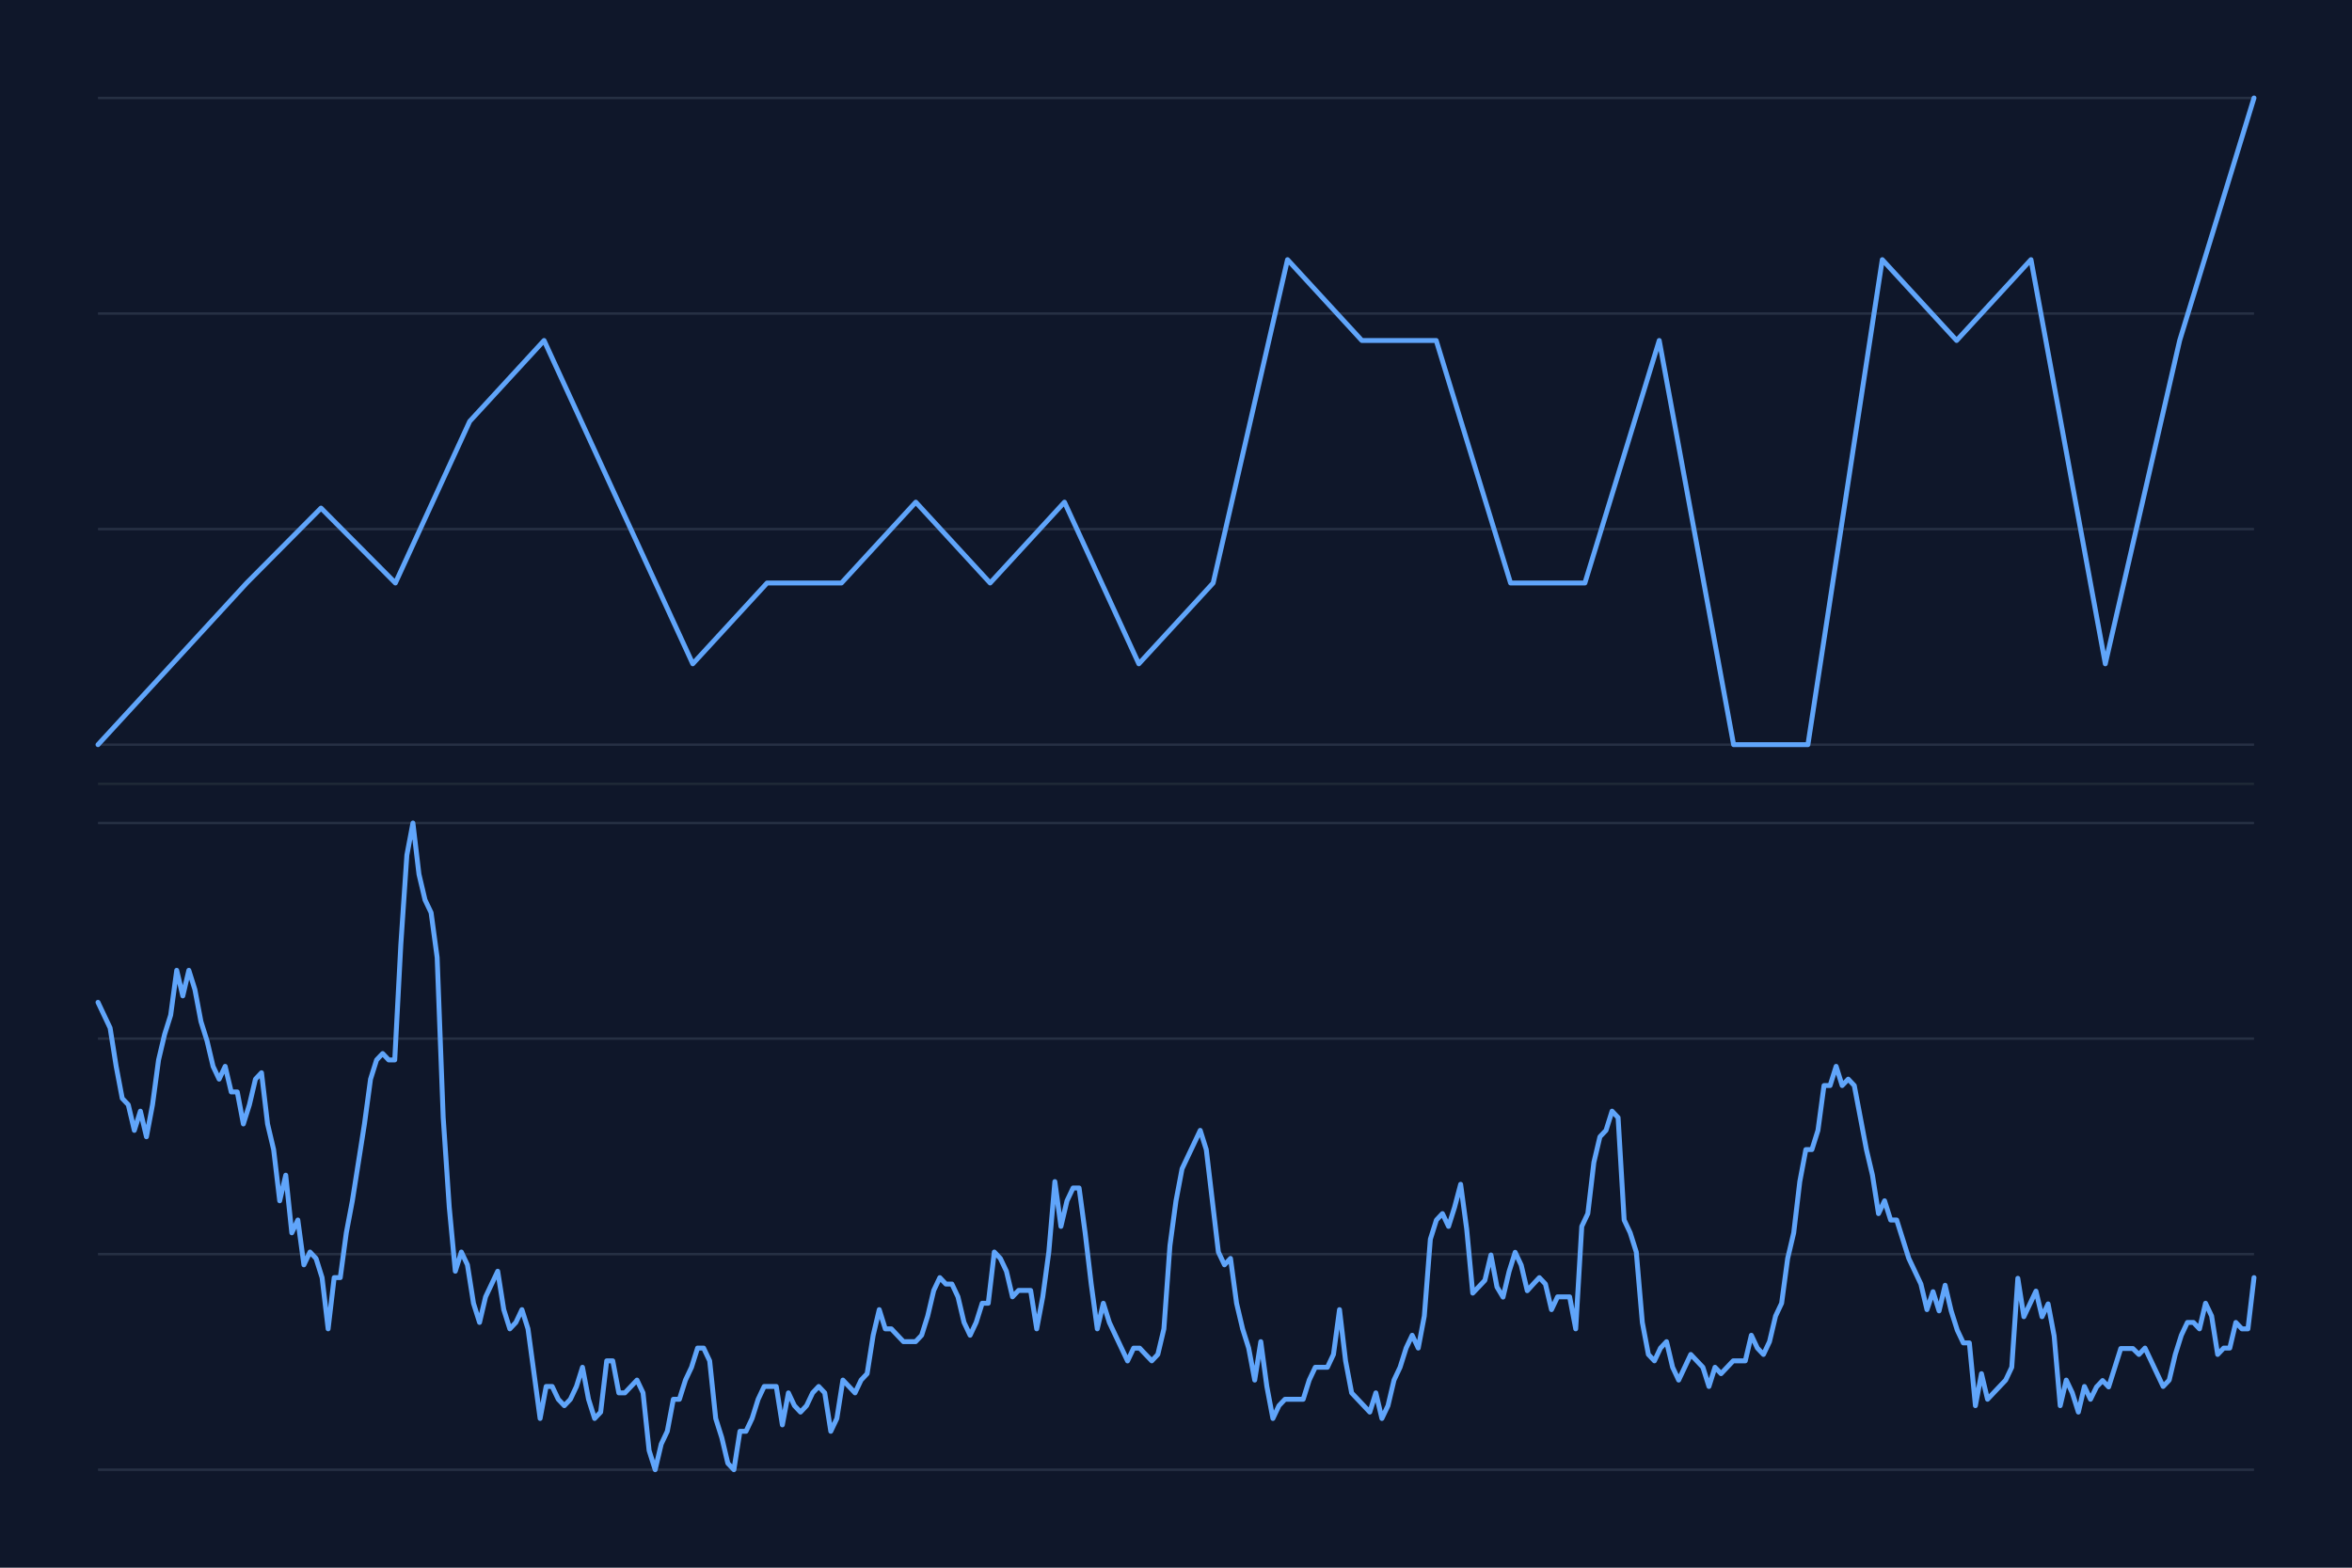
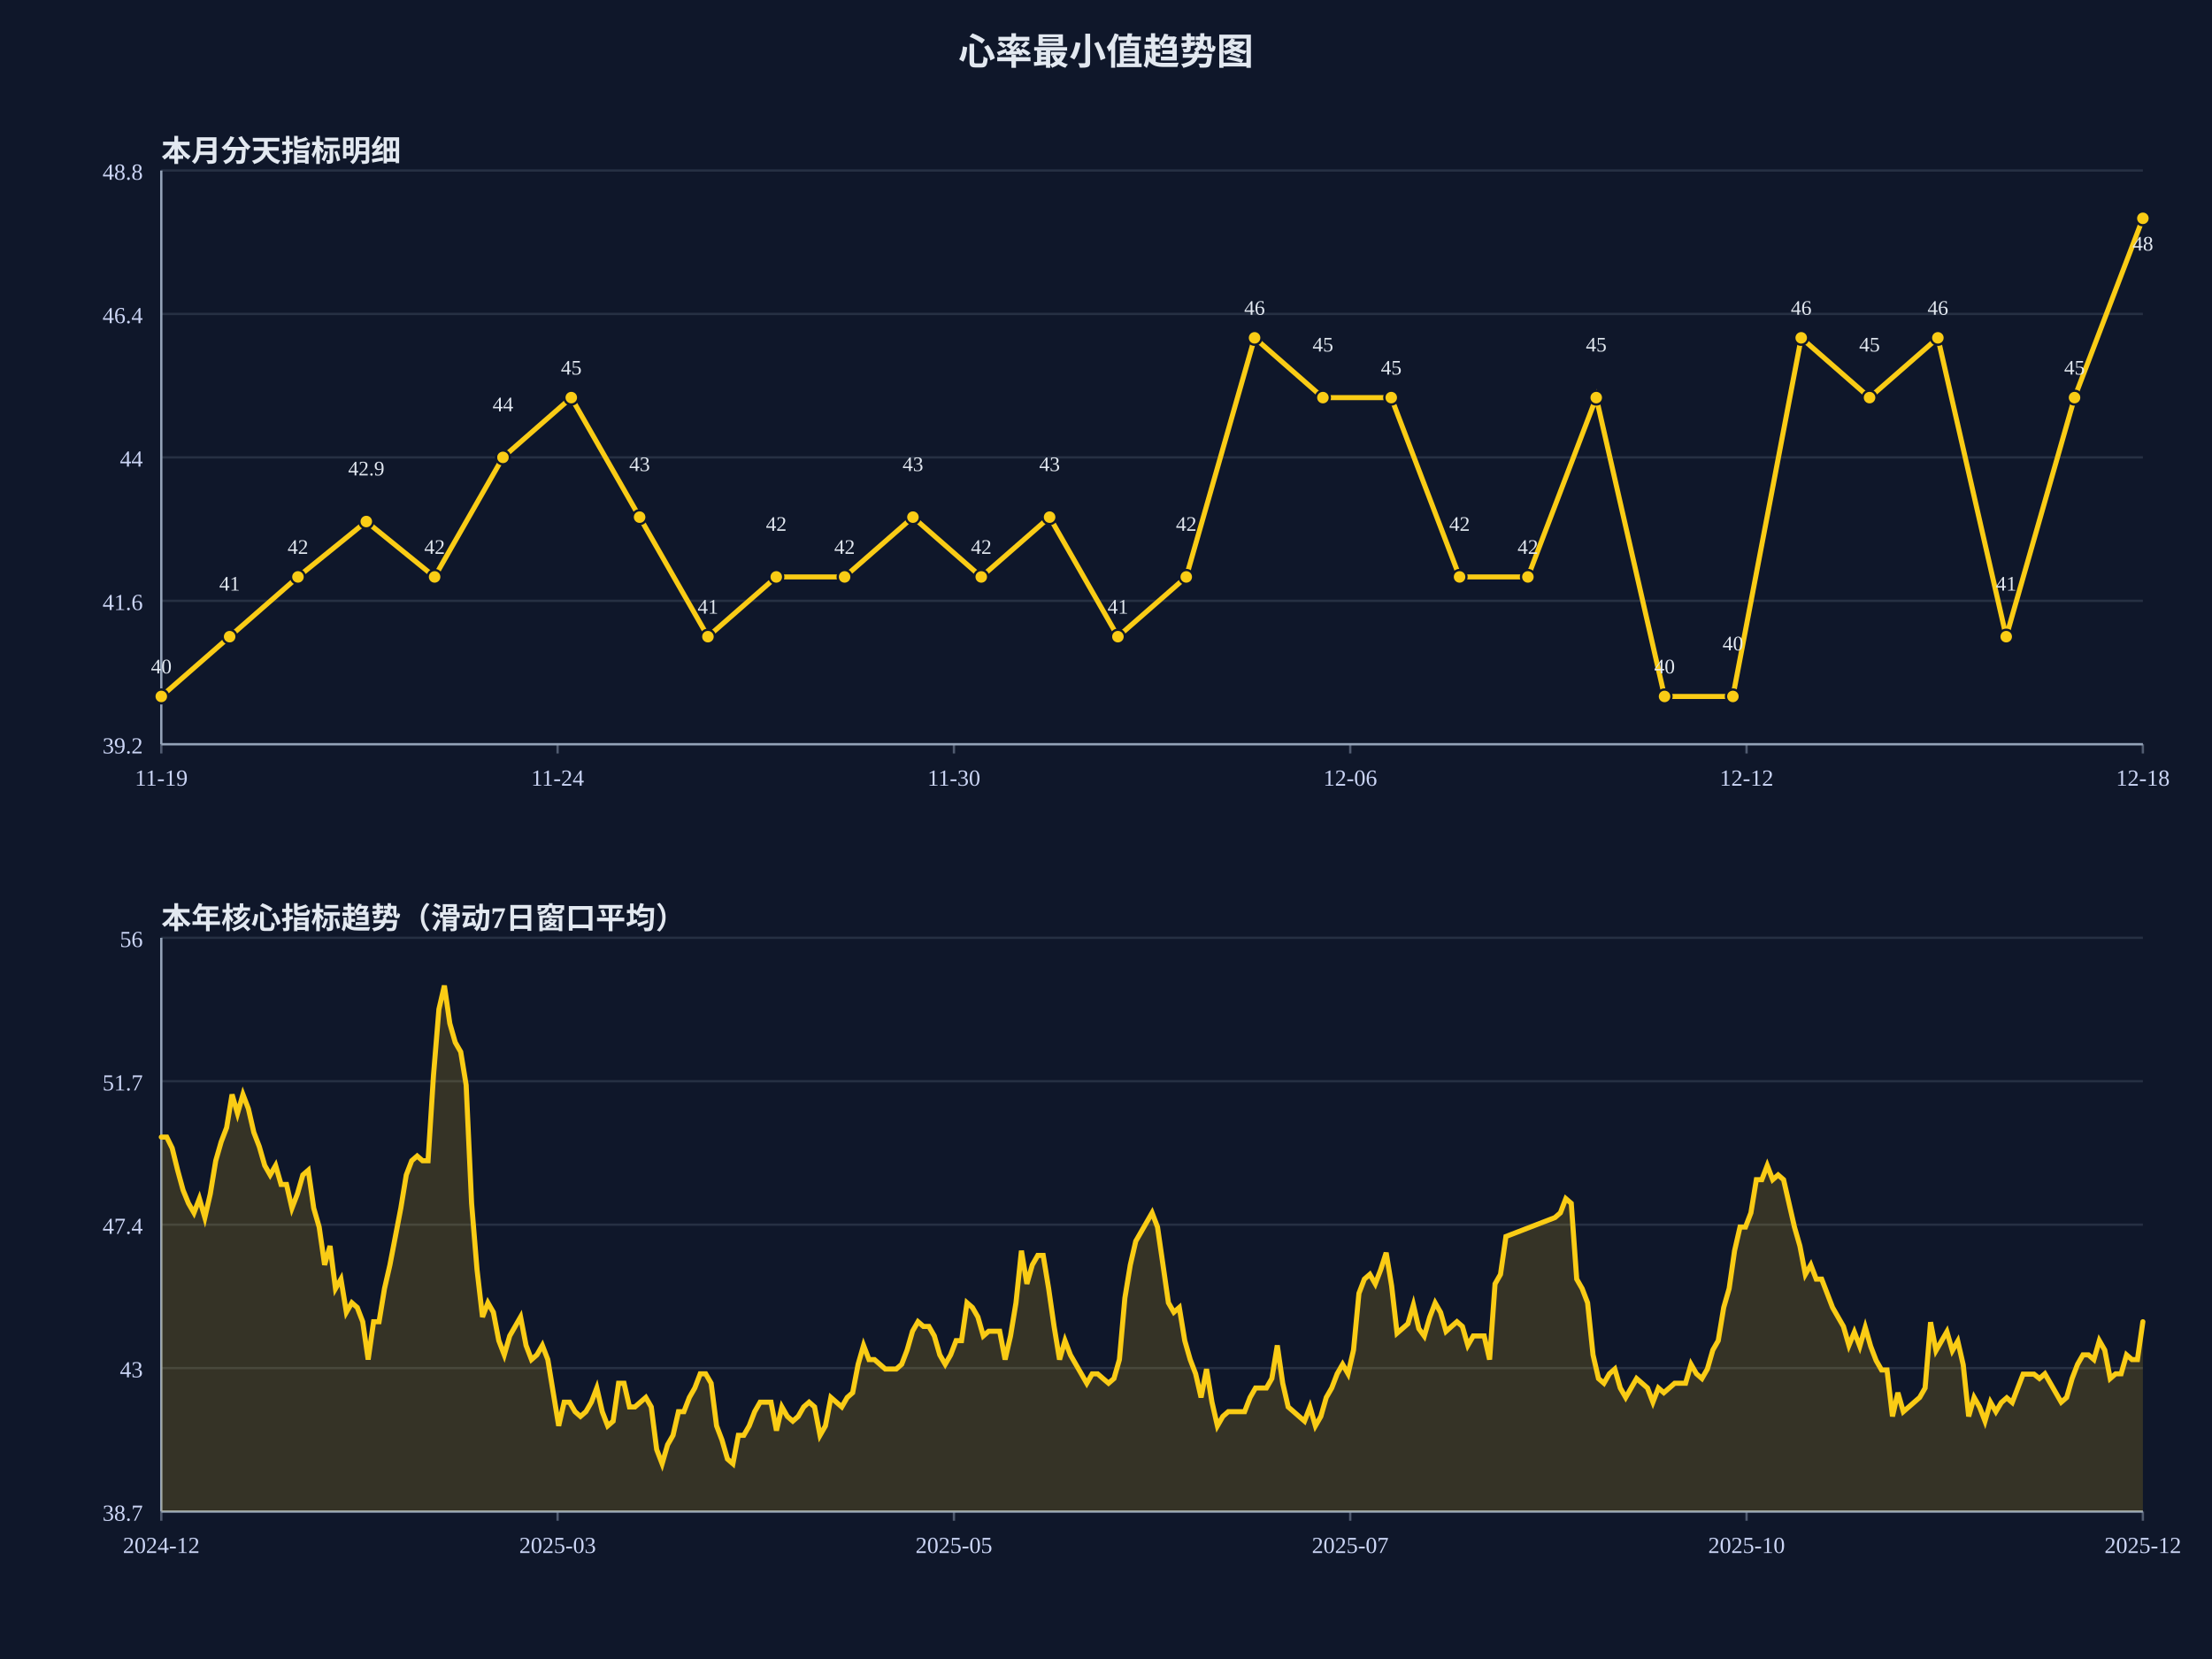
- <svg xmlns="http://www.w3.org/2000/svg" viewBox="0 0 960 640" width="960" height="640">
-   <rect width="960" height="640" fill="#0f172a" />
-   <line x1="40" y1="40.00" x2="920.00" y2="40.00" stroke="#94a3b8" stroke-opacity="0.18" stroke-width="1" />
-   <line x1="40" y1="128.00" x2="920.00" y2="128.00" stroke="#94a3b8" stroke-opacity="0.18" stroke-width="1" />
-   <line x1="40" y1="216.00" x2="920.00" y2="216.00" stroke="#94a3b8" stroke-opacity="0.18" stroke-width="1" />
-   <line x1="40" y1="304.00" x2="920.00" y2="304.00" stroke="#94a3b8" stroke-opacity="0.18" stroke-width="1" />
-   <line x1="40" y1="336.00" x2="920.00" y2="336.00" stroke="#94a3b8" stroke-opacity="0.18" stroke-width="1" />
-   <line x1="40" y1="424.00" x2="920.00" y2="424.00" stroke="#94a3b8" stroke-opacity="0.18" stroke-width="1" />
-   <line x1="40" y1="512.00" x2="920.00" y2="512.00" stroke="#94a3b8" stroke-opacity="0.18" stroke-width="1" />
-   <line x1="40" y1="600.00" x2="920.00" y2="600.00" stroke="#94a3b8" stroke-opacity="0.18" stroke-width="1" />
-   <line x1="40" y1="320.00" x2="920.00" y2="320.00" stroke="#1f2937" stroke-width="1" />
-   <polyline points="40.00,304.00 70.34,271.00 100.69,238.00 131.03,207.42 161.38,238.00 191.72,172.00 222.07,139.00 252.41,205.00 282.76,271.00 313.10,238.00 343.45,238.00 373.79,205.00 404.14,238.00 434.48,205.00 464.83,271.00 495.17,238.00 525.52,106.00 555.86,139.00 586.21,139.00 616.55,238.00 646.90,238.00 677.24,139.00 707.59,304.00 737.93,304.00 768.28,106.00 798.62,139.00 828.97,106.00 859.31,271.00 889.66,139.00 920.00,40.00" fill="none" stroke="#60a5fa" stroke-width="2" stroke-linecap="round" stroke-linejoin="round" />
-   <polyline points="40.00,409.19 42.47,414.42 44.94,419.64 47.42,435.33 49.89,448.40 52.36,451.01 54.83,461.47 57.30,453.62 59.78,464.08 62.25,451.01 64.72,432.71 67.19,422.26 69.66,414.42 72.13,396.12 74.61,406.57 77.08,396.12 79.55,403.96 82.02,417.03 84.49,424.87 86.97,435.33 89.44,440.55 91.91,435.33 94.38,445.78 96.85,445.78 99.33,458.85 101.80,451.01 104.27,440.55 106.74,437.94 109.21,458.85 111.69,469.31 114.16,490.22 116.63,479.76 119.10,503.29 121.57,498.06 124.04,516.36 126.52,511.13 128.99,513.74 131.46,521.58 133.93,542.50 136.40,521.58 138.88,521.58 141.35,503.29 143.82,490.22 146.29,474.53 148.76,458.85 151.24,440.55 153.71,432.71 156.18,430.10 158.65,432.71 161.12,432.71 163.60,385.66 166.07,349.07 168.54,336.00 171.01,356.91 173.48,367.37 175.96,372.59 178.43,390.89 180.90,456.24 183.37,492.83 185.84,518.97 188.31,511.13 190.79,516.36 193.26,532.04 195.73,539.88 198.20,529.43 200.67,524.20 203.15,518.97 205.62,534.65 208.09,542.50 210.56,539.88 213.03,534.65 215.51,542.50 217.98,560.79 220.45,579.09 222.92,566.02 225.39,566.02 227.87,571.25 230.34,573.86 232.81,571.25 235.28,566.02 237.75,558.18 240.22,571.25 242.70,579.09 245.17,576.48 247.64,555.56 250.11,555.56 252.58,568.63 255.06,568.63 257.53,566.02 260.00,563.41 262.47,568.63 264.94,592.16 267.42,600.00 269.89,589.54 272.36,584.32 274.83,571.25 277.30,571.25 279.78,563.41 282.25,558.18 284.72,550.34 287.19,550.34 289.66,555.56 292.13,579.09 294.61,586.93 297.08,597.39 299.55,600.00 302.02,584.32 304.49,584.32 306.97,579.09 309.44,571.25 311.91,566.02 314.38,566.02 316.85,566.02 319.33,581.70 321.80,568.63 324.27,573.86 326.74,576.48 329.21,573.86 331.69,568.63 334.16,566.02 336.63,568.63 339.10,584.32 341.57,579.09 344.04,563.41 346.52,566.02 348.99,568.63 351.46,563.41 353.93,560.79 356.40,545.11 358.88,534.65 361.35,542.50 363.82,542.50 366.29,545.11 368.76,547.72 371.24,547.72 373.71,547.72 376.18,545.11 378.65,537.27 381.12,526.81 383.60,521.58 386.07,524.20 388.54,524.20 391.01,529.43 393.48,539.88 395.96,545.11 398.43,539.88 400.90,532.04 403.37,532.04 405.84,511.13 408.31,513.74 410.79,518.97 413.26,529.43 415.73,526.81 418.20,526.81 420.67,526.81 423.15,542.50 425.62,529.43 428.09,511.13 430.56,482.38 433.03,500.67 435.51,490.22 437.98,484.99 440.45,484.99 442.92,503.29 445.39,524.20 447.87,542.50 450.34,532.04 452.81,539.92 455.28,545.15 457.75,550.37 460.22,555.60 462.70,550.37 465.17,550.37 467.64,552.99 470.11,555.56 472.58,552.95 475.06,542.50 477.53,508.51 480.00,490.22 482.47,477.15 484.94,471.92 487.42,466.69 489.89,461.47 492.36,469.31 494.83,490.22 497.30,511.13 499.78,516.36 502.25,513.74 504.72,532.04 507.19,542.50 509.66,550.34 512.13,563.41 514.61,547.72 517.08,566.02 519.55,579.09 522.02,573.86 524.49,571.25 526.97,571.25 529.44,571.25 531.91,571.25 534.38,563.41 536.85,558.18 539.33,558.18 541.80,558.18 544.27,552.95 546.74,534.65 549.21,555.56 551.69,568.63 554.16,571.25 556.63,573.86 559.10,576.48 561.57,568.63 564.04,579.09 566.52,573.86 568.99,563.41 571.46,558.18 573.93,550.34 576.40,545.11 578.88,550.34 581.35,537.27 583.82,505.90 586.29,498.06 588.76,495.45 591.24,500.67 593.71,492.83 596.18,483.48 598.65,501.77 601.12,527.91 603.60,525.30 606.07,522.69 608.54,512.34 611.01,525.41 613.48,529.54 615.96,519.08 618.43,511.24 620.90,516.47 623.37,526.93 625.84,524.20 628.31,521.58 630.79,524.20 633.26,534.65 635.73,529.43 638.20,529.43 640.67,529.43 643.15,542.50 645.62,500.67 648.09,495.45 650.56,474.53 653.03,464.08 655.51,461.47 657.98,453.62 660.45,456.24 662.92,498.06 665.39,503.29 667.87,511.13 670.34,539.88 672.81,552.95 675.28,555.56 677.75,550.34 680.22,547.72 682.70,558.18 685.17,563.41 687.64,558.18 690.11,552.95 692.58,555.56 695.06,558.18 697.53,566.02 700.00,558.18 702.47,560.79 704.94,558.18 707.42,555.56 709.89,555.56 712.36,555.56 714.83,545.11 717.30,550.34 719.78,552.95 722.25,547.72 724.72,537.27 727.19,532.04 729.66,513.74 732.13,503.29 734.61,482.38 737.08,469.31 739.55,469.31 742.02,461.47 744.49,443.17 746.97,443.17 749.44,435.33 751.91,443.17 754.38,440.55 756.85,443.17 759.33,456.24 761.80,469.31 764.27,479.76 766.74,495.45 769.21,490.22 771.69,498.06 774.16,498.06 776.63,505.90 779.10,513.74 781.57,518.97 784.04,524.20 786.52,534.65 788.99,527.32 791.46,535.16 793.93,524.70 796.40,535.16 798.88,543.00 801.35,548.23 803.82,548.23 806.29,573.86 808.76,560.79 811.24,571.25 813.71,568.63 816.18,566.02 818.65,563.41 821.12,558.18 823.60,521.86 826.07,537.54 828.54,532.31 831.01,527.09 833.48,537.54 835.96,532.31 838.43,545.38 840.90,573.86 843.37,563.41 845.84,568.63 848.31,576.48 850.79,566.02 853.26,571.25 855.73,566.21 858.20,563.60 860.67,566.21 863.15,558.37 865.62,550.53 868.09,550.53 870.56,550.53 873.03,552.95 875.51,550.34 877.98,555.56 880.45,560.79 882.92,566.02 885.39,563.41 887.87,552.95 890.34,545.11 892.81,539.88 895.28,539.88 897.75,542.50 900.22,532.04 902.70,537.27 905.17,552.95 907.64,550.34 910.11,550.34 912.58,539.88 915.06,542.50 917.53,542.50 920.00,521.58" fill="none" stroke="#60a5fa" stroke-width="2" stroke-linecap="round" stroke-linejoin="round" />
+ <svg xmlns="http://www.w3.org/2000/svg" viewBox="0 0 960 720" width="960" height="720">
+   <rect width="960" height="720" fill="#0f172a" />
+   <text x="480" y="28" fill="#e2e8f0" font-size="16" font-weight="700" text-anchor="middle">心率最小值趋势图</text>
+   <text x="70" y="70" fill="#e2e8f0" font-size="13" font-weight="600">本月分天指标明细</text>
+   <line x1="70" y1="323.00" x2="930" y2="323.00" stroke="#94a3b8" stroke-opacity="0.18" stroke-width="1" />
+   <text x="62" y="327.00" fill="#cbd5f5" font-size="10" text-anchor="end">39.2</text>
+   <line x1="70" y1="260.75" x2="930" y2="260.75" stroke="#94a3b8" stroke-opacity="0.18" stroke-width="1" />
+   <text x="62" y="264.75" fill="#cbd5f5" font-size="10" text-anchor="end">41.6</text>
+   <line x1="70" y1="198.50" x2="930" y2="198.50" stroke="#94a3b8" stroke-opacity="0.18" stroke-width="1" />
+   <text x="62" y="202.50" fill="#cbd5f5" font-size="10" text-anchor="end">44</text>
+   <line x1="70" y1="136.25" x2="930" y2="136.25" stroke="#94a3b8" stroke-opacity="0.18" stroke-width="1" />
+   <text x="62" y="140.25" fill="#cbd5f5" font-size="10" text-anchor="end">46.4</text>
+   <line x1="70" y1="74.00" x2="930" y2="74.00" stroke="#94a3b8" stroke-opacity="0.18" stroke-width="1" />
+   <text x="62" y="78.00" fill="#cbd5f5" font-size="10" text-anchor="end">48.8</text>
+   <line x1="70.00" y1="323" x2="70.00" y2="327" stroke="#94a3b8" stroke-opacity="0.5" stroke-width="1" />
+   <text x="70.00" y="341" fill="#cbd5f5" font-size="10" text-anchor="middle">11-19</text>
+   <line x1="242.00" y1="323" x2="242.00" y2="327" stroke="#94a3b8" stroke-opacity="0.5" stroke-width="1" />
+   <text x="242.00" y="341" fill="#cbd5f5" font-size="10" text-anchor="middle">11-24</text>
+   <line x1="414.00" y1="323" x2="414.00" y2="327" stroke="#94a3b8" stroke-opacity="0.5" stroke-width="1" />
+   <text x="414.00" y="341" fill="#cbd5f5" font-size="10" text-anchor="middle">11-30</text>
+   <line x1="586.00" y1="323" x2="586.00" y2="327" stroke="#94a3b8" stroke-opacity="0.5" stroke-width="1" />
+   <text x="586.00" y="341" fill="#cbd5f5" font-size="10" text-anchor="middle">12-06</text>
+   <line x1="758.00" y1="323" x2="758.00" y2="327" stroke="#94a3b8" stroke-opacity="0.5" stroke-width="1" />
+   <text x="758.00" y="341" fill="#cbd5f5" font-size="10" text-anchor="middle">12-12</text>
+   <line x1="930.00" y1="323" x2="930.00" y2="327" stroke="#94a3b8" stroke-opacity="0.5" stroke-width="1" />
+   <text x="930.00" y="341" fill="#cbd5f5" font-size="10" text-anchor="middle">12-18</text>
+   <line x1="70" y1="74" x2="70" y2="323" stroke="#94a3b8" stroke-width="1" />
+   <line x1="70" y1="323" x2="930" y2="323" stroke="#94a3b8" stroke-width="1" />
+   <path d="M70.00,302.25 L99.66,276.31 L129.31,250.38 L158.97,226.34 L188.62,250.38 L218.28,198.50 L247.93,172.56 L277.59,224.44 L307.24,276.31 L336.90,250.38 L366.55,250.38 L396.21,224.44 L425.86,250.38 L455.52,224.44 L485.17,276.31 L514.83,250.38 L544.48,146.62 L574.14,172.56 L603.79,172.56 L633.45,250.38 L663.10,250.38 L692.76,172.56 L722.41,302.25 L752.07,302.25 L781.72,146.62 L811.38,172.56 L841.03,146.62 L870.69,276.31 L900.34,172.56 L930.00,94.75" fill="none" stroke="#facc15" stroke-width="2.2" stroke-linecap="round" />
+   <circle cx="70.00" cy="302.25" r="3" fill="#facc15" stroke="#0f172a" stroke-width="1" />
+   <text x="70.00" y="292.25" fill="#e2e8f0" font-size="9" text-anchor="middle">40</text>
+   <circle cx="99.66" cy="276.31" r="3" fill="#facc15" stroke="#0f172a" stroke-width="1" />
+   <text x="99.66" y="256.31" fill="#e2e8f0" font-size="9" text-anchor="middle">41</text>
+   <circle cx="129.31" cy="250.38" r="3" fill="#facc15" stroke="#0f172a" stroke-width="1" />
+   <text x="129.31" y="240.38" fill="#e2e8f0" font-size="9" text-anchor="middle">42</text>
+   <circle cx="158.97" cy="226.34" r="3" fill="#facc15" stroke="#0f172a" stroke-width="1" />
+   <text x="158.97" y="206.34" fill="#e2e8f0" font-size="9" text-anchor="middle">42.9</text>
+   <circle cx="188.62" cy="250.38" r="3" fill="#facc15" stroke="#0f172a" stroke-width="1" />
+   <text x="188.62" y="240.38" fill="#e2e8f0" font-size="9" text-anchor="middle">42</text>
+   <circle cx="218.28" cy="198.50" r="3" fill="#facc15" stroke="#0f172a" stroke-width="1" />
+   <text x="218.28" y="178.50" fill="#e2e8f0" font-size="9" text-anchor="middle">44</text>
+   <circle cx="247.93" cy="172.56" r="3" fill="#facc15" stroke="#0f172a" stroke-width="1" />
+   <text x="247.93" y="162.56" fill="#e2e8f0" font-size="9" text-anchor="middle">45</text>
+   <circle cx="277.59" cy="224.44" r="3" fill="#facc15" stroke="#0f172a" stroke-width="1" />
+   <text x="277.59" y="204.44" fill="#e2e8f0" font-size="9" text-anchor="middle">43</text>
+   <circle cx="307.24" cy="276.31" r="3" fill="#facc15" stroke="#0f172a" stroke-width="1" />
+   <text x="307.24" y="266.31" fill="#e2e8f0" font-size="9" text-anchor="middle">41</text>
+   <circle cx="336.90" cy="250.38" r="3" fill="#facc15" stroke="#0f172a" stroke-width="1" />
+   <text x="336.90" y="230.38" fill="#e2e8f0" font-size="9" text-anchor="middle">42</text>
+   <circle cx="366.55" cy="250.38" r="3" fill="#facc15" stroke="#0f172a" stroke-width="1" />
+   <text x="366.55" y="240.38" fill="#e2e8f0" font-size="9" text-anchor="middle">42</text>
+   <circle cx="396.21" cy="224.44" r="3" fill="#facc15" stroke="#0f172a" stroke-width="1" />
+   <text x="396.21" y="204.44" fill="#e2e8f0" font-size="9" text-anchor="middle">43</text>
+   <circle cx="425.86" cy="250.38" r="3" fill="#facc15" stroke="#0f172a" stroke-width="1" />
+   <text x="425.86" y="240.38" fill="#e2e8f0" font-size="9" text-anchor="middle">42</text>
+   <circle cx="455.52" cy="224.44" r="3" fill="#facc15" stroke="#0f172a" stroke-width="1" />
+   <text x="455.52" y="204.44" fill="#e2e8f0" font-size="9" text-anchor="middle">43</text>
+   <circle cx="485.17" cy="276.31" r="3" fill="#facc15" stroke="#0f172a" stroke-width="1" />
+   <text x="485.17" y="266.31" fill="#e2e8f0" font-size="9" text-anchor="middle">41</text>
+   <circle cx="514.83" cy="250.38" r="3" fill="#facc15" stroke="#0f172a" stroke-width="1" />
+   <text x="514.83" y="230.38" fill="#e2e8f0" font-size="9" text-anchor="middle">42</text>
+   <circle cx="544.48" cy="146.62" r="3" fill="#facc15" stroke="#0f172a" stroke-width="1" />
+   <text x="544.48" y="136.62" fill="#e2e8f0" font-size="9" text-anchor="middle">46</text>
+   <circle cx="574.14" cy="172.56" r="3" fill="#facc15" stroke="#0f172a" stroke-width="1" />
+   <text x="574.14" y="152.56" fill="#e2e8f0" font-size="9" text-anchor="middle">45</text>
+   <circle cx="603.79" cy="172.56" r="3" fill="#facc15" stroke="#0f172a" stroke-width="1" />
+   <text x="603.79" y="162.56" fill="#e2e8f0" font-size="9" text-anchor="middle">45</text>
+   <circle cx="633.45" cy="250.38" r="3" fill="#facc15" stroke="#0f172a" stroke-width="1" />
+   <text x="633.45" y="230.38" fill="#e2e8f0" font-size="9" text-anchor="middle">42</text>
+   <circle cx="663.10" cy="250.38" r="3" fill="#facc15" stroke="#0f172a" stroke-width="1" />
+   <text x="663.10" y="240.38" fill="#e2e8f0" font-size="9" text-anchor="middle">42</text>
+   <circle cx="692.76" cy="172.56" r="3" fill="#facc15" stroke="#0f172a" stroke-width="1" />
+   <text x="692.76" y="152.56" fill="#e2e8f0" font-size="9" text-anchor="middle">45</text>
+   <circle cx="722.41" cy="302.25" r="3" fill="#facc15" stroke="#0f172a" stroke-width="1" />
+   <text x="722.41" y="292.25" fill="#e2e8f0" font-size="9" text-anchor="middle">40</text>
+   <circle cx="752.07" cy="302.25" r="3" fill="#facc15" stroke="#0f172a" stroke-width="1" />
+   <text x="752.07" y="282.25" fill="#e2e8f0" font-size="9" text-anchor="middle">40</text>
+   <circle cx="781.72" cy="146.62" r="3" fill="#facc15" stroke="#0f172a" stroke-width="1" />
+   <text x="781.72" y="136.62" fill="#e2e8f0" font-size="9" text-anchor="middle">46</text>
+   <circle cx="811.38" cy="172.56" r="3" fill="#facc15" stroke="#0f172a" stroke-width="1" />
+   <text x="811.38" y="152.56" fill="#e2e8f0" font-size="9" text-anchor="middle">45</text>
+   <circle cx="841.03" cy="146.62" r="3" fill="#facc15" stroke="#0f172a" stroke-width="1" />
+   <text x="841.03" y="136.62" fill="#e2e8f0" font-size="9" text-anchor="middle">46</text>
+   <circle cx="870.69" cy="276.31" r="3" fill="#facc15" stroke="#0f172a" stroke-width="1" />
+   <text x="870.69" y="256.31" fill="#e2e8f0" font-size="9" text-anchor="middle">41</text>
+   <circle cx="900.34" cy="172.56" r="3" fill="#facc15" stroke="#0f172a" stroke-width="1" />
+   <text x="900.34" y="162.56" fill="#e2e8f0" font-size="9" text-anchor="middle">45</text>
+   <circle cx="930.00" cy="94.75" r="3" fill="#facc15" stroke="#0f172a" stroke-width="1" />
+   <text x="930.00" y="108.75" fill="#e2e8f0" font-size="9" text-anchor="middle">48</text>
+   <text x="70" y="403" fill="#e2e8f0" font-size="13" font-weight="600">本年核心指标趋势（滑动7日窗口平均）</text>
+   <line x1="70" y1="656.00" x2="930" y2="656.00" stroke="#94a3b8" stroke-opacity="0.18" stroke-width="1" />
+   <text x="62" y="660.00" fill="#cbd5f5" font-size="10" text-anchor="end">38.7</text>
+   <line x1="70" y1="593.75" x2="930" y2="593.75" stroke="#94a3b8" stroke-opacity="0.18" stroke-width="1" />
+   <text x="62" y="597.75" fill="#cbd5f5" font-size="10" text-anchor="end">43</text>
+   <line x1="70" y1="531.50" x2="930" y2="531.50" stroke="#94a3b8" stroke-opacity="0.18" stroke-width="1" />
+   <text x="62" y="535.50" fill="#cbd5f5" font-size="10" text-anchor="end">47.4</text>
+   <line x1="70" y1="469.25" x2="930" y2="469.25" stroke="#94a3b8" stroke-opacity="0.18" stroke-width="1" />
+   <text x="62" y="473.25" fill="#cbd5f5" font-size="10" text-anchor="end">51.7</text>
+   <line x1="70" y1="407.00" x2="930" y2="407.00" stroke="#94a3b8" stroke-opacity="0.18" stroke-width="1" />
+   <text x="62" y="411.00" fill="#cbd5f5" font-size="10" text-anchor="end">56</text>
+   <line x1="70.00" y1="656" x2="70.00" y2="660" stroke="#94a3b8" stroke-opacity="0.5" stroke-width="1" />
+   <text x="70.00" y="674" fill="#cbd5f5" font-size="10" text-anchor="middle">2024-12</text>
+   <line x1="242.00" y1="656" x2="242.00" y2="660" stroke="#94a3b8" stroke-opacity="0.5" stroke-width="1" />
+   <text x="242.00" y="674" fill="#cbd5f5" font-size="10" text-anchor="middle">2025-03</text>
+   <line x1="414.00" y1="656" x2="414.00" y2="660" stroke="#94a3b8" stroke-opacity="0.5" stroke-width="1" />
+   <text x="414.00" y="674" fill="#cbd5f5" font-size="10" text-anchor="middle">2025-05</text>
+   <line x1="586.00" y1="656" x2="586.00" y2="660" stroke="#94a3b8" stroke-opacity="0.5" stroke-width="1" />
+   <text x="586.00" y="674" fill="#cbd5f5" font-size="10" text-anchor="middle">2025-07</text>
+   <line x1="758.00" y1="656" x2="758.00" y2="660" stroke="#94a3b8" stroke-opacity="0.5" stroke-width="1" />
+   <text x="758.00" y="674" fill="#cbd5f5" font-size="10" text-anchor="middle">2025-10</text>
+   <line x1="930.00" y1="656" x2="930.00" y2="660" stroke="#94a3b8" stroke-opacity="0.5" stroke-width="1" />
+   <text x="930.00" y="674" fill="#cbd5f5" font-size="10" text-anchor="middle">2025-12</text>
+   <line x1="70" y1="407" x2="70" y2="656" stroke="#94a3b8" stroke-width="1" />
+   <line x1="70" y1="656" x2="930" y2="656" stroke="#94a3b8" stroke-width="1" />
+   <path d="M70.00,656.00 L70.00,493.49 L72.36,493.49 L74.73,498.29 L77.09,507.87 L79.45,516.50 L81.81,522.25 L84.18,526.36 L86.54,520.20 L88.90,528.42 L91.26,518.15 L93.63,503.76 L95.99,495.55 L98.35,489.38 L100.71,475.00 L103.08,483.22 L105.44,475.00 L107.80,481.17 L110.16,491.44 L112.53,497.60 L114.89,505.82 L117.25,509.93 L119.62,505.82 L121.98,514.04 L124.34,514.04 L126.70,524.31 L129.07,518.15 L131.43,509.93 L133.79,507.87 L136.15,524.31 L138.52,532.53 L140.88,548.96 L143.24,540.75 L145.60,559.24 L147.97,555.13 L150.33,569.51 L152.69,565.40 L155.05,567.45 L157.42,573.62 L159.78,590.05 L162.14,573.62 L164.51,573.62 L166.87,559.24 L169.23,548.96 L171.59,536.64 L173.96,524.31 L176.32,509.93 L178.68,503.76 L181.04,501.71 L183.41,503.76 L185.77,503.76 L188.13,466.78 L190.49,438.02 L192.86,427.75 L195.22,444.19 L197.58,452.40 L199.95,456.51 L202.31,470.89 L204.67,522.25 L207.03,551.02 L209.40,571.56 L211.76,565.40 L214.12,569.51 L216.48,581.83 L218.85,588.00 L221.21,579.78 L223.57,575.67 L225.93,571.56 L228.30,583.89 L230.66,590.05 L233.02,588.00 L235.38,583.89 L237.75,590.05 L240.11,604.43 L242.47,618.81 L244.84,608.54 L247.20,608.54 L249.56,612.65 L251.92,614.71 L254.29,612.65 L256.65,608.54 L259.01,602.38 L261.37,612.65 L263.74,618.81 L266.10,616.76 L268.46,600.32 L270.82,600.32 L273.19,610.60 L275.55,610.60 L277.91,608.54 L280.27,606.49 L282.64,610.60 L285.00,629.09 L287.36,635.25 L289.73,627.03 L292.09,622.92 L294.45,612.65 L296.81,612.65 L299.18,606.49 L301.54,602.38 L303.90,596.22 L306.26,596.22 L308.63,600.32 L310.99,618.81 L313.35,624.98 L315.71,633.20 L318.08,635.25 L320.44,622.92 L322.80,622.92 L325.16,618.81 L327.53,612.65 L329.89,608.54 L332.25,608.54 L334.62,608.54 L336.98,620.87 L339.34,610.60 L341.70,614.71 L344.07,616.76 L346.43,614.71 L348.79,610.60 L351.15,608.54 L353.52,610.60 L355.88,622.92 L358.24,618.81 L360.60,606.49 L362.97,608.54 L365.33,610.60 L367.69,606.49 L370.05,604.43 L372.42,592.11 L374.78,583.89 L377.14,590.05 L379.51,590.05 L381.87,592.11 L384.23,594.16 L386.59,594.16 L388.96,594.16 L391.32,592.11 L393.68,585.94 L396.04,577.73 L398.41,573.62 L400.77,575.67 L403.13,575.67 L405.49,579.78 L407.86,588.00 L410.22,592.11 L412.58,588.00 L414.95,581.83 L417.31,581.83 L419.67,565.40 L422.03,567.45 L424.40,571.56 L426.76,579.78 L429.12,577.73 L431.48,577.73 L433.85,577.73 L436.21,590.05 L438.57,579.78 L440.93,565.40 L443.30,542.80 L445.66,557.18 L448.02,548.96 L450.38,544.85 L452.75,544.85 L455.11,559.24 L457.47,575.67 L459.84,590.05 L462.20,581.83 L464.56,588.03 L466.92,592.13 L469.29,596.24 L471.65,600.35 L474.01,596.24 L476.37,596.24 L478.74,598.30 L481.10,600.32 L483.46,598.27 L485.82,590.05 L488.19,563.34 L490.55,548.96 L492.91,538.69 L495.27,534.58 L497.64,530.47 L500.00,526.36 L502.36,532.53 L504.73,548.96 L507.09,565.40 L509.45,569.51 L511.81,567.45 L514.18,581.83 L516.54,590.05 L518.90,596.22 L521.26,606.49 L523.63,594.16 L525.99,608.54 L528.35,618.81 L530.71,614.71 L533.08,612.65 L535.44,612.65 L537.80,612.65 L540.16,612.65 L542.53,606.49 L544.89,602.38 L547.25,602.38 L549.62,602.38 L551.98,598.27 L554.34,583.89 L556.70,600.32 L559.07,610.60 L561.43,612.65 L563.79,614.71 L566.15,616.76 L568.52,610.60 L570.88,618.81 L573.24,614.71 L575.60,606.49 L577.97,602.38 L580.33,596.22 L582.69,592.11 L585.05,596.22 L587.42,585.94 L589.78,561.29 L592.14,555.13 L594.51,553.07 L596.87,557.18 L599.23,551.02 L601.59,543.67 L603.96,558.05 L606.32,578.59 L608.68,576.54 L611.04,574.48 L613.41,566.35 L615.77,576.63 L618.13,579.87 L620.49,571.65 L622.86,565.49 L625.22,569.60 L627.58,577.81 L629.95,575.67 L632.31,573.62 L634.67,575.67 L637.03,583.89 L639.40,579.78 L641.76,579.78 L644.12,579.78 L646.48,590.05 L648.85,557.18 L651.21,553.07 L653.57,536.64 L674.84,528.42 L677.20,526.36 L679.56,520.20 L681.92,522.25 L684.29,555.13 L686.65,559.24 L689.01,565.40 L691.37,588.00 L693.74,598.27 L696.10,600.32 L698.46,596.22 L700.82,594.16 L703.19,602.38 L705.55,606.49 L707.91,602.38 L710.27,598.27 L712.64,600.32 L715.00,602.38 L717.36,608.54 L719.73,602.38 L722.09,604.43 L724.45,602.38 L726.81,600.32 L729.18,600.32 L731.54,600.32 L733.90,592.11 L736.26,596.22 L738.63,598.27 L740.99,594.16 L743.35,585.94 L745.71,581.83 L748.08,567.45 L750.44,559.24 L752.80,542.80 L755.16,532.53 L757.53,532.53 L759.89,526.36 L762.25,511.98 L764.62,511.98 L766.98,505.82 L769.34,511.98 L771.70,509.93 L774.07,511.98 L776.43,522.25 L778.79,532.53 L781.15,540.75 L783.52,553.07 L785.88,548.96 L788.24,555.13 L790.60,555.13 L792.97,561.29 L795.33,567.45 L797.69,571.56 L800.05,575.67 L802.42,583.89 L804.78,578.12 L807.14,584.29 L809.51,576.07 L811.87,584.29 L814.23,590.45 L816.59,594.56 L818.96,594.56 L821.32,614.71 L823.68,604.43 L826.04,612.65 L828.41,610.60 L830.77,608.54 L833.13,606.49 L835.49,602.38 L837.86,573.83 L840.22,586.16 L842.58,582.05 L844.95,577.94 L847.31,586.16 L849.67,582.05 L852.03,592.32 L854.40,614.71 L856.76,606.49 L859.12,610.60 L861.48,616.76 L863.85,608.54 L866.21,612.65 L868.57,608.69 L870.93,606.64 L873.30,608.69 L875.66,602.53 L878.02,596.37 L880.38,596.37 L882.75,596.37 L885.11,598.27 L887.47,596.22 L889.84,600.32 L892.20,604.43 L894.56,608.54 L896.92,606.49 L899.29,598.27 L901.65,592.11 L904.01,588.00 L906.37,588.00 L908.74,590.05 L911.10,581.83 L913.46,585.94 L915.82,598.27 L918.19,596.22 L920.55,596.22 L922.91,588.00 L925.27,590.05 L927.64,590.05 L930.00,573.62 L930.00,656.00 Z" fill="#facc15" fill-opacity="0.16" stroke="none" />
+   <path d="M70.00,493.49 L72.36,493.49 L74.73,498.29 L77.09,507.87 L79.45,516.50 L81.81,522.25 L84.18,526.36 L86.54,520.20 L88.90,528.42 L91.26,518.15 L93.63,503.76 L95.99,495.55 L98.35,489.38 L100.71,475.00 L103.08,483.22 L105.44,475.00 L107.80,481.17 L110.16,491.44 L112.53,497.60 L114.89,505.82 L117.25,509.93 L119.62,505.82 L121.98,514.04 L124.34,514.04 L126.70,524.31 L129.07,518.15 L131.43,509.93 L133.79,507.87 L136.15,524.31 L138.52,532.53 L140.88,548.96 L143.24,540.75 L145.60,559.24 L147.97,555.13 L150.33,569.51 L152.69,565.40 L155.05,567.45 L157.42,573.62 L159.78,590.05 L162.14,573.62 L164.51,573.62 L166.87,559.24 L169.23,548.96 L171.59,536.64 L173.96,524.31 L176.32,509.93 L178.68,503.76 L181.04,501.71 L183.41,503.76 L185.77,503.76 L188.13,466.78 L190.49,438.02 L192.86,427.75 L195.22,444.19 L197.58,452.40 L199.95,456.51 L202.31,470.89 L204.67,522.25 L207.03,551.02 L209.40,571.56 L211.76,565.40 L214.12,569.51 L216.48,581.83 L218.85,588.00 L221.21,579.78 L223.57,575.67 L225.93,571.56 L228.30,583.89 L230.66,590.05 L233.02,588.00 L235.38,583.89 L237.75,590.05 L240.11,604.43 L242.47,618.81 L244.84,608.54 L247.20,608.54 L249.56,612.65 L251.92,614.71 L254.29,612.65 L256.65,608.54 L259.01,602.38 L261.37,612.65 L263.74,618.81 L266.10,616.76 L268.46,600.32 L270.82,600.32 L273.19,610.60 L275.55,610.60 L277.91,608.54 L280.27,606.49 L282.64,610.60 L285.00,629.09 L287.36,635.25 L289.73,627.03 L292.09,622.92 L294.45,612.65 L296.81,612.65 L299.18,606.49 L301.54,602.38 L303.90,596.22 L306.26,596.22 L308.63,600.32 L310.99,618.81 L313.35,624.98 L315.71,633.20 L318.08,635.25 L320.44,622.92 L322.80,622.92 L325.16,618.81 L327.53,612.65 L329.89,608.54 L332.25,608.54 L334.62,608.54 L336.98,620.87 L339.34,610.60 L341.70,614.71 L344.07,616.76 L346.43,614.71 L348.79,610.60 L351.15,608.54 L353.52,610.60 L355.88,622.92 L358.24,618.81 L360.60,606.49 L362.97,608.54 L365.33,610.60 L367.69,606.49 L370.05,604.43 L372.42,592.11 L374.78,583.89 L377.14,590.05 L379.51,590.05 L381.87,592.11 L384.23,594.16 L386.59,594.16 L388.96,594.16 L391.32,592.11 L393.68,585.94 L396.04,577.73 L398.41,573.62 L400.77,575.67 L403.13,575.67 L405.49,579.78 L407.86,588.00 L410.22,592.11 L412.58,588.00 L414.95,581.83 L417.31,581.83 L419.67,565.40 L422.03,567.45 L424.40,571.56 L426.76,579.78 L429.12,577.73 L431.48,577.73 L433.85,577.73 L436.21,590.05 L438.57,579.78 L440.93,565.40 L443.30,542.80 L445.66,557.18 L448.02,548.96 L450.38,544.85 L452.75,544.85 L455.11,559.24 L457.47,575.67 L459.84,590.05 L462.20,581.83 L464.56,588.03 L466.92,592.13 L469.29,596.24 L471.65,600.35 L474.01,596.24 L476.37,596.24 L478.74,598.30 L481.10,600.32 L483.46,598.27 L485.82,590.05 L488.19,563.34 L490.55,548.96 L492.91,538.69 L495.27,534.58 L497.64,530.47 L500.00,526.36 L502.36,532.53 L504.73,548.96 L507.09,565.40 L509.45,569.51 L511.81,567.45 L514.18,581.83 L516.54,590.05 L518.90,596.22 L521.26,606.49 L523.63,594.16 L525.99,608.54 L528.35,618.81 L530.71,614.71 L533.08,612.65 L535.44,612.65 L537.80,612.65 L540.16,612.65 L542.53,606.49 L544.89,602.38 L547.25,602.38 L549.62,602.38 L551.98,598.27 L554.34,583.89 L556.70,600.32 L559.07,610.60 L561.43,612.65 L563.79,614.71 L566.15,616.76 L568.52,610.60 L570.88,618.81 L573.24,614.71 L575.60,606.49 L577.97,602.38 L580.33,596.22 L582.69,592.11 L585.05,596.22 L587.42,585.94 L589.78,561.29 L592.14,555.13 L594.51,553.07 L596.87,557.18 L599.23,551.02 L601.59,543.67 L603.96,558.05 L606.32,578.59 L608.68,576.54 L611.04,574.48 L613.41,566.35 L615.77,576.63 L618.13,579.87 L620.49,571.65 L622.86,565.49 L625.22,569.60 L627.58,577.81 L629.95,575.67 L632.31,573.62 L634.67,575.67 L637.03,583.89 L639.40,579.78 L641.76,579.78 L644.12,579.78 L646.48,590.05 L648.85,557.18 L651.21,553.07 L653.57,536.64 L674.84,528.42 L677.20,526.36 L679.56,520.20 L681.92,522.25 L684.29,555.13 L686.65,559.24 L689.01,565.40 L691.37,588.00 L693.74,598.27 L696.10,600.32 L698.46,596.22 L700.82,594.16 L703.19,602.38 L705.55,606.49 L707.91,602.38 L710.27,598.27 L712.64,600.32 L715.00,602.38 L717.36,608.54 L719.73,602.38 L722.09,604.43 L724.45,602.38 L726.81,600.32 L729.18,600.32 L731.54,600.32 L733.90,592.11 L736.26,596.22 L738.63,598.27 L740.99,594.16 L743.35,585.94 L745.71,581.83 L748.08,567.45 L750.44,559.24 L752.80,542.80 L755.16,532.53 L757.53,532.53 L759.89,526.36 L762.25,511.98 L764.62,511.98 L766.98,505.82 L769.34,511.98 L771.70,509.93 L774.07,511.98 L776.43,522.25 L778.79,532.53 L781.15,540.75 L783.52,553.07 L785.88,548.96 L788.24,555.13 L790.60,555.13 L792.97,561.29 L795.33,567.45 L797.69,571.56 L800.05,575.67 L802.42,583.89 L804.78,578.12 L807.14,584.29 L809.51,576.07 L811.87,584.29 L814.23,590.45 L816.59,594.56 L818.96,594.56 L821.32,614.71 L823.68,604.43 L826.04,612.65 L828.41,610.60 L830.77,608.54 L833.13,606.49 L835.49,602.38 L837.86,573.83 L840.22,586.16 L842.58,582.05 L844.95,577.94 L847.31,586.16 L849.67,582.05 L852.03,592.32 L854.40,614.71 L856.76,606.49 L859.12,610.60 L861.48,616.76 L863.85,608.54 L866.21,612.65 L868.57,608.69 L870.93,606.64 L873.30,608.69 L875.66,602.53 L878.02,596.37 L880.38,596.37 L882.75,596.37 L885.11,598.27 L887.47,596.22 L889.84,600.32 L892.20,604.43 L894.56,608.54 L896.92,606.49 L899.29,598.27 L901.65,592.11 L904.01,588.00 L906.37,588.00 L908.74,590.05 L911.10,581.83 L913.46,585.94 L915.82,598.27 L918.19,596.22 L920.55,596.22 L922.91,588.00 L925.27,590.05 L927.64,590.05 L930.00,573.62" fill="none" stroke="#facc15" stroke-width="2.2" stroke-linecap="round" />
</svg>
